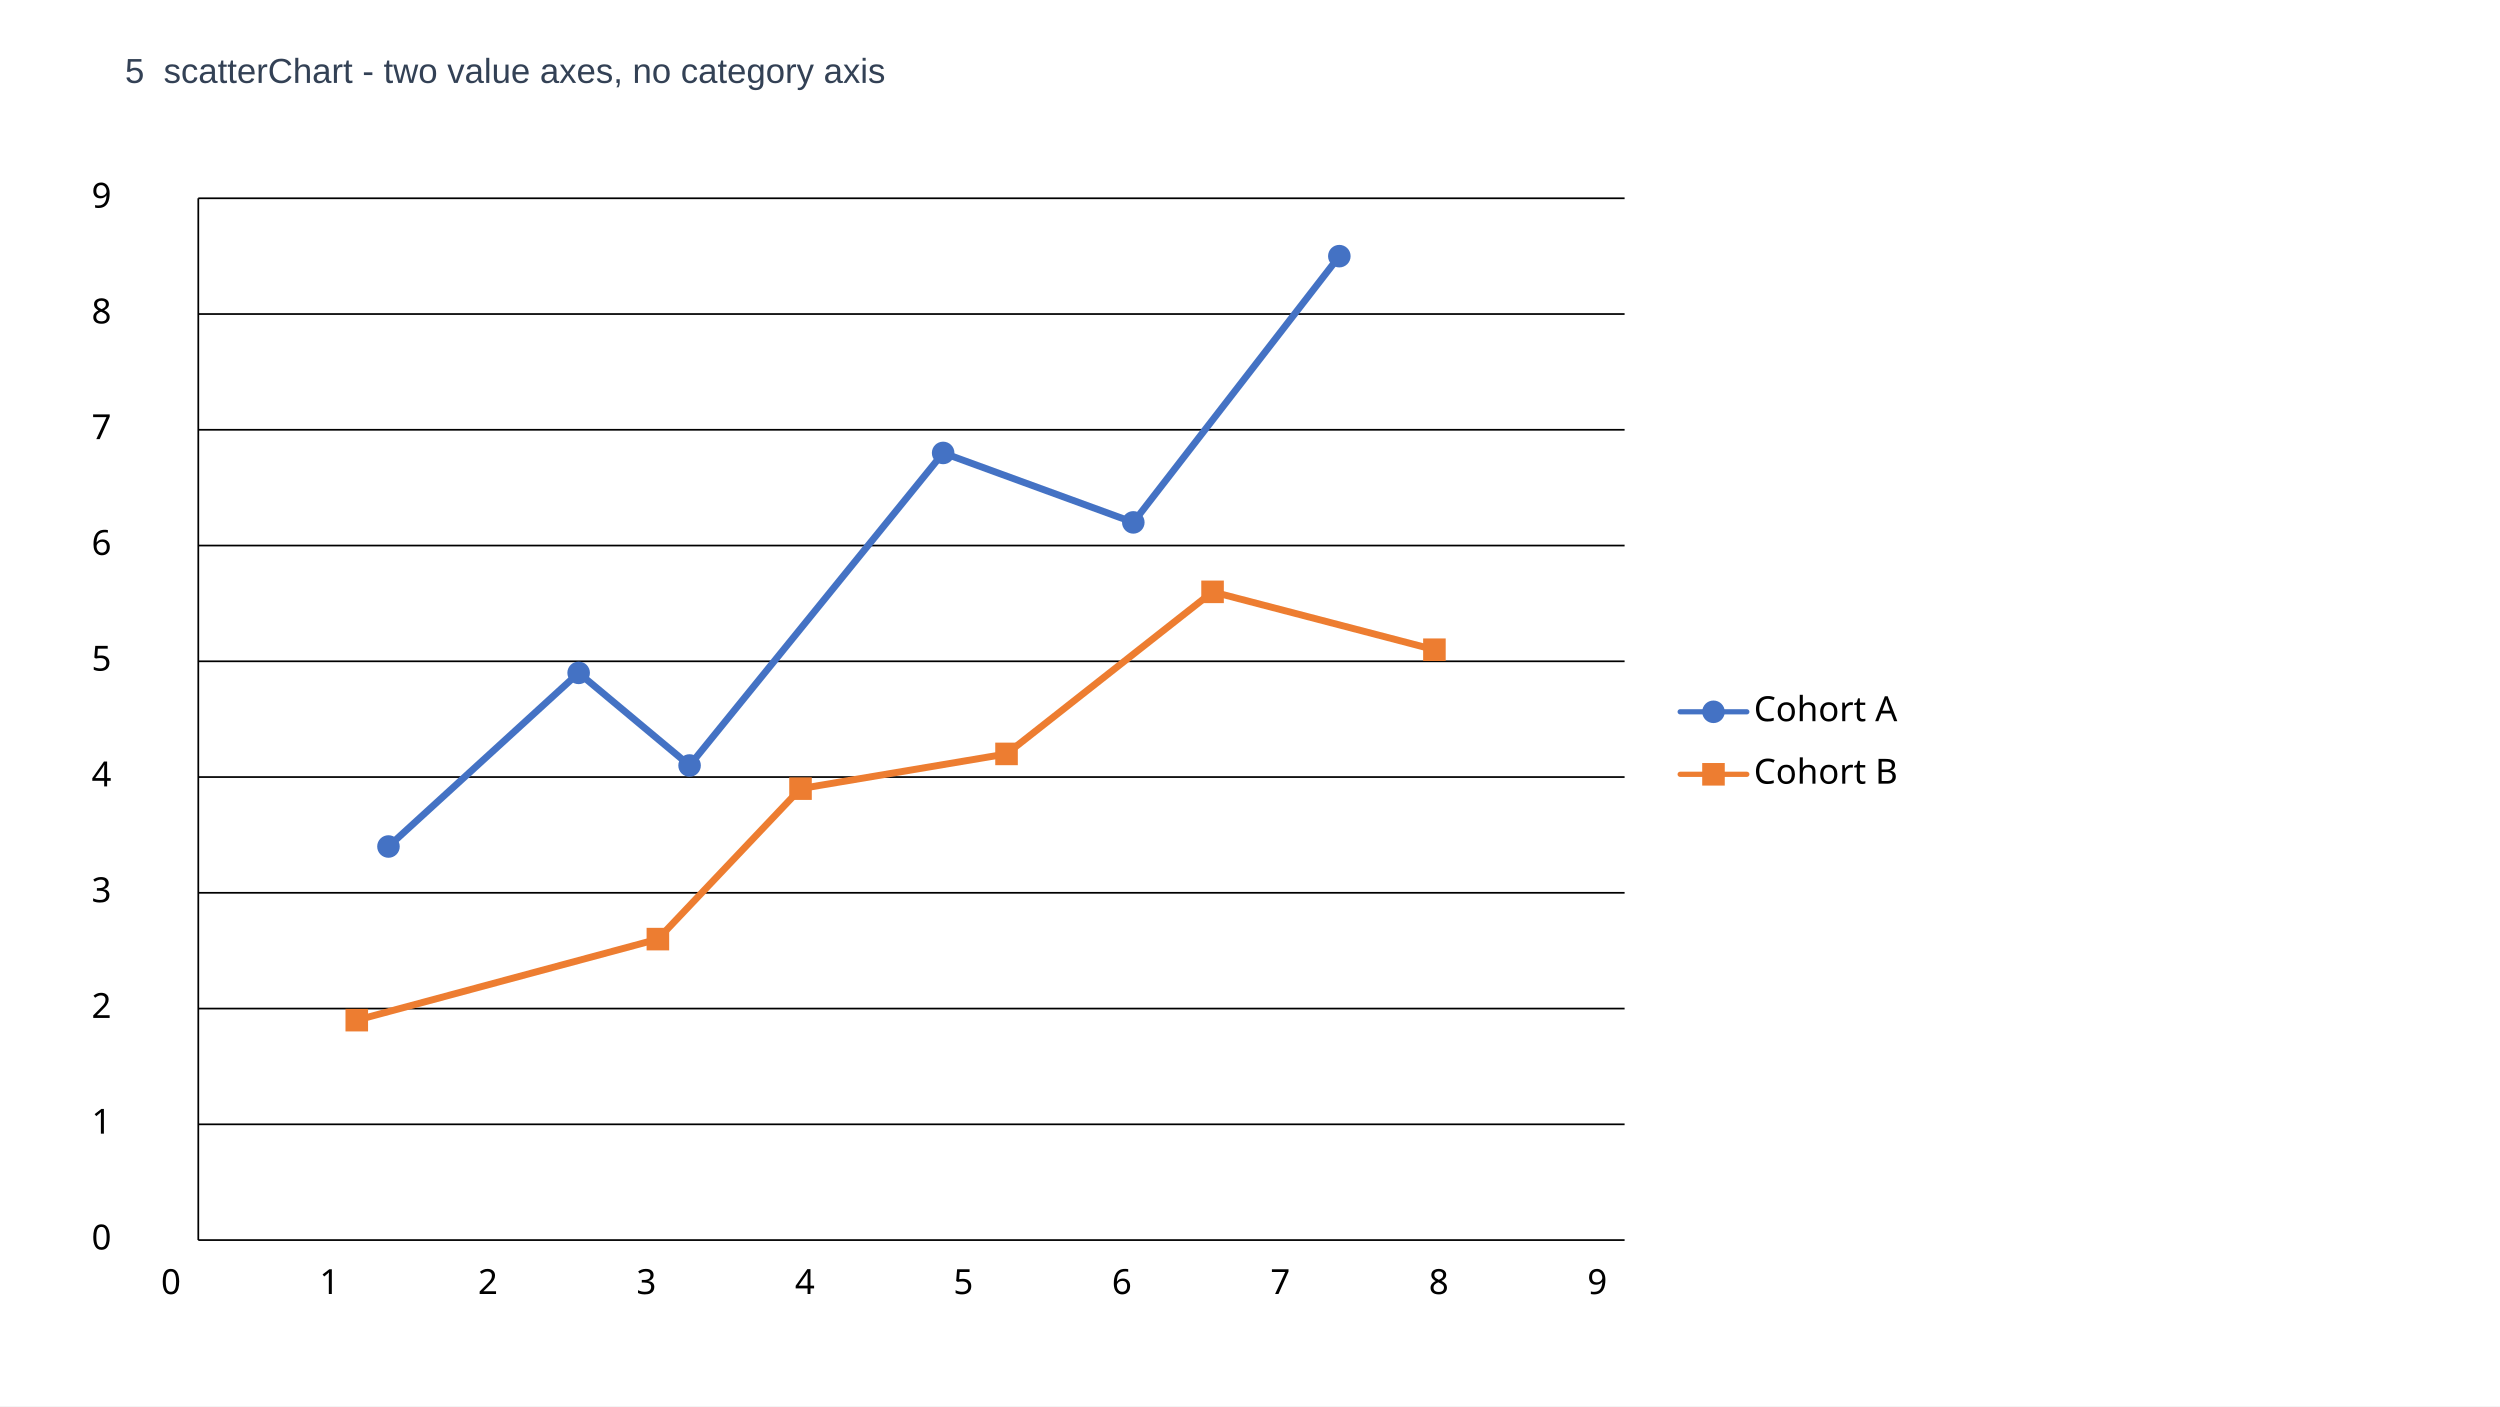
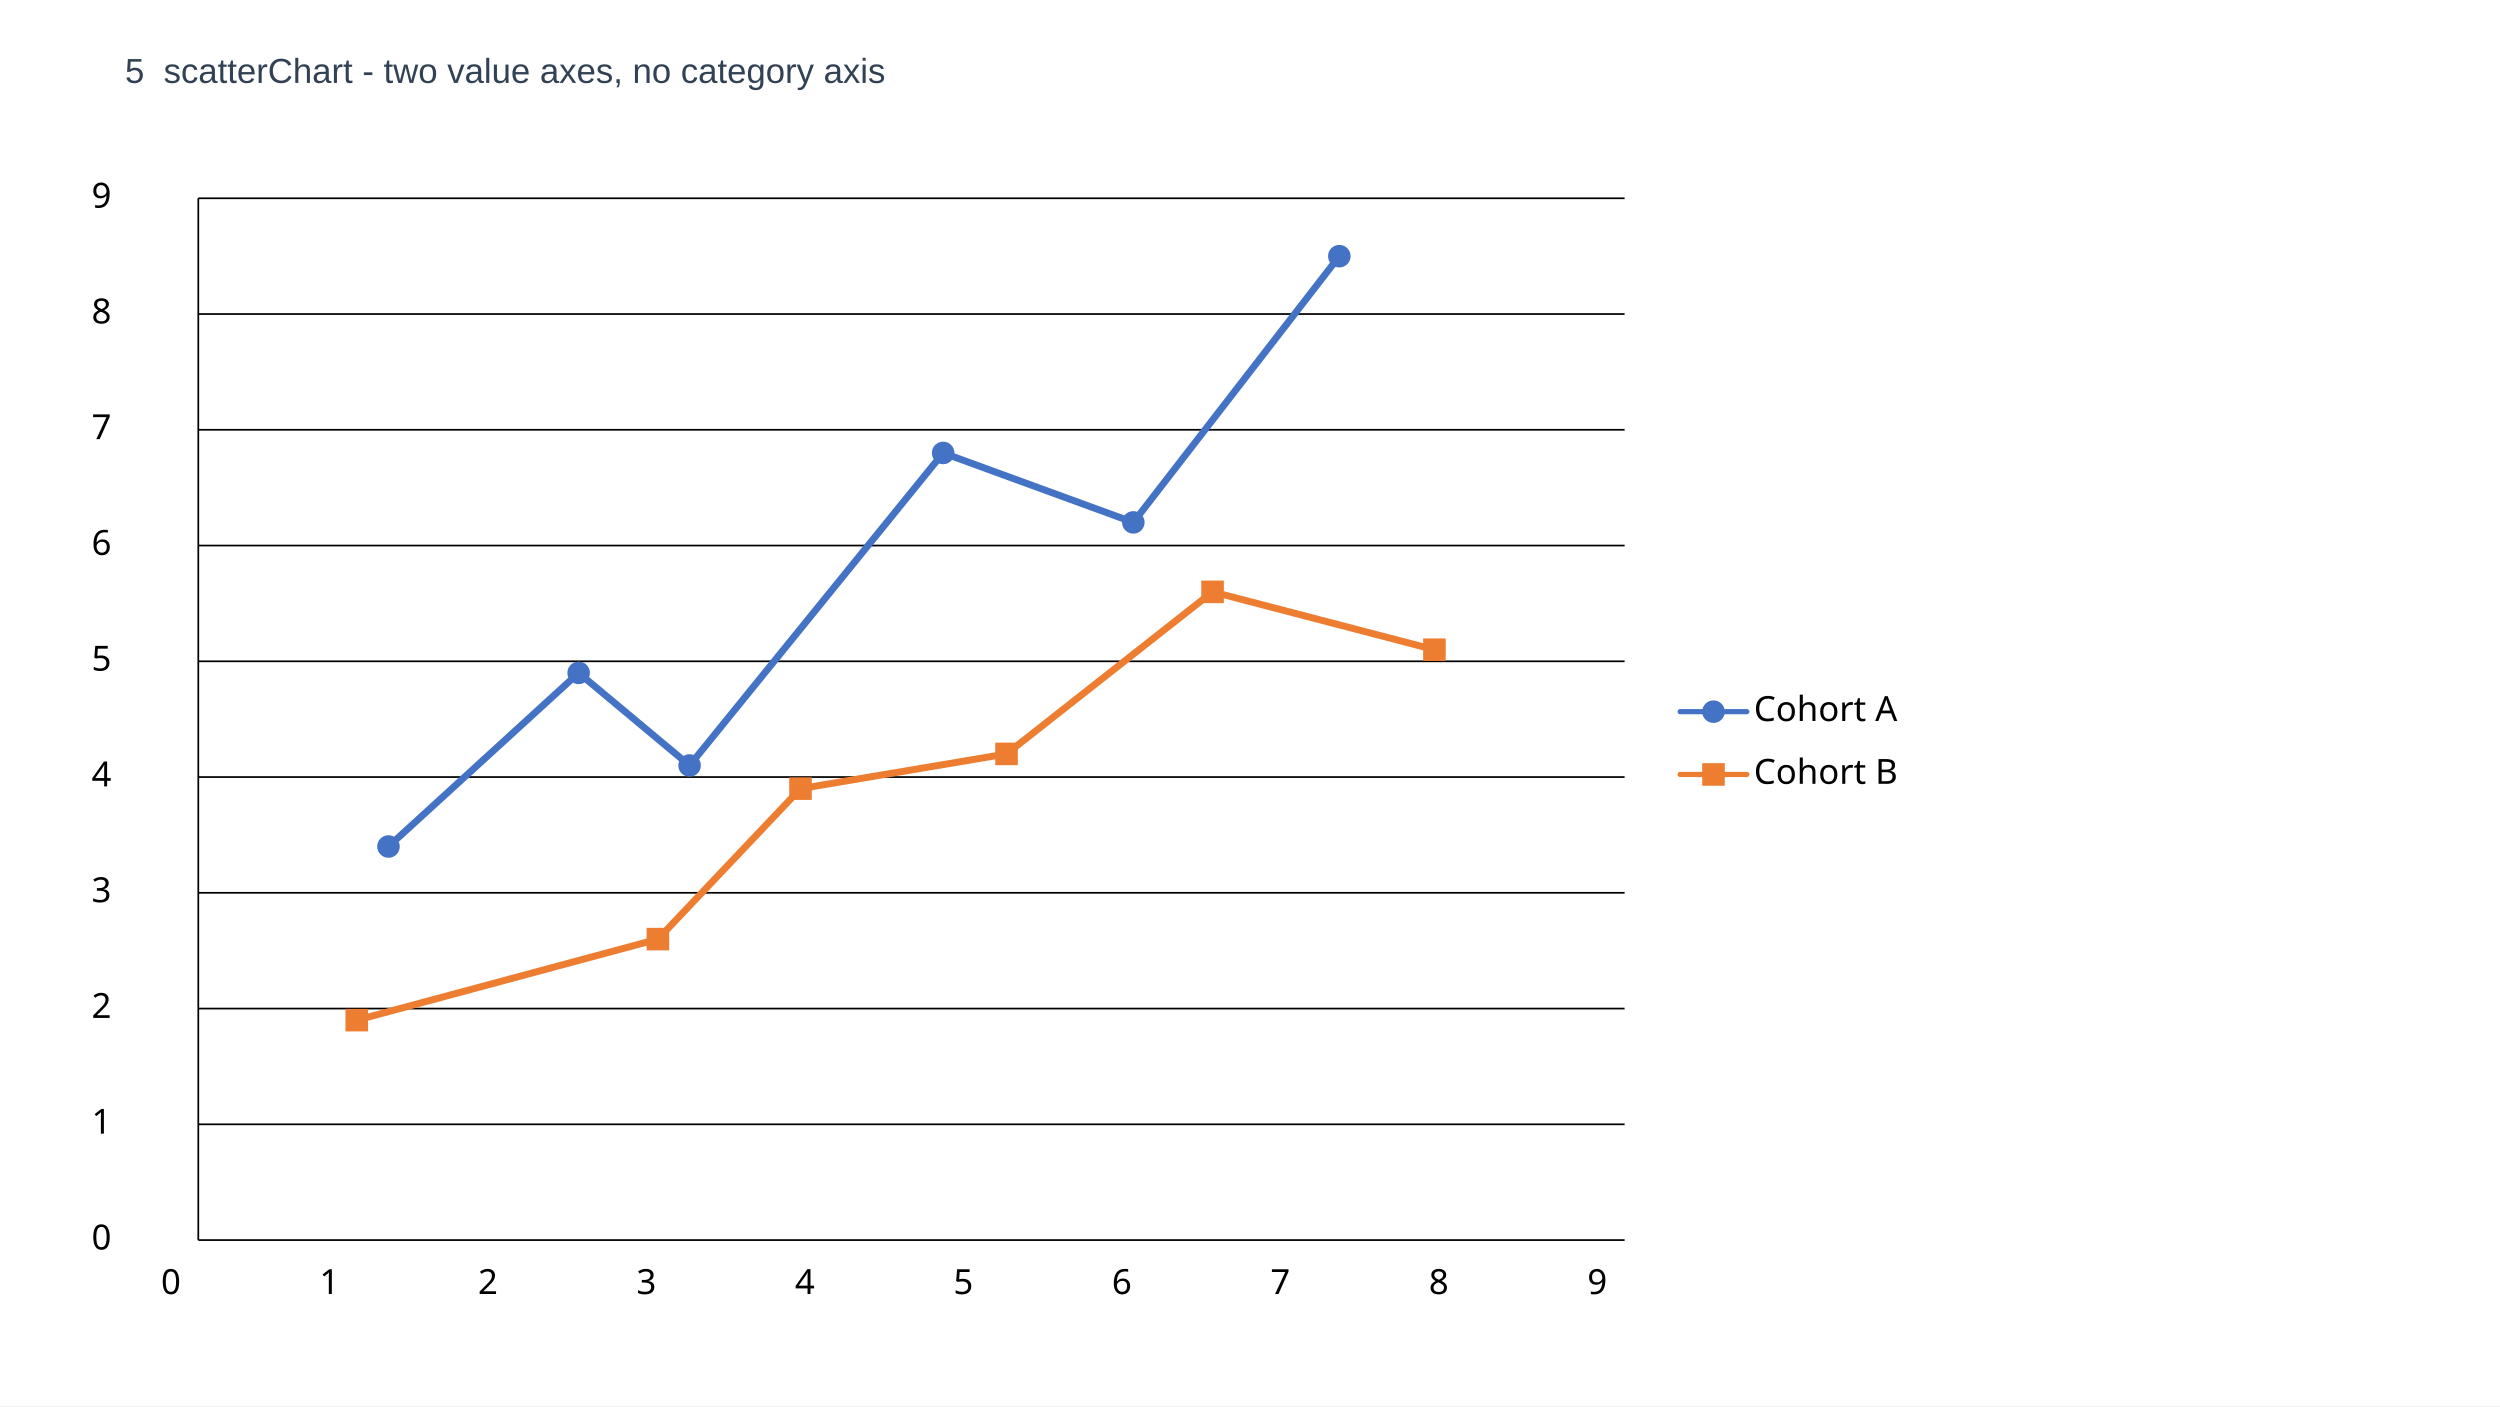
<svg xmlns="http://www.w3.org/2000/svg" viewBox="0 0 960 540" width="960" height="540">
  <rect width="960" height="540" fill="#ffffff" />
  <g role="img" aria-label="Caption" data-pptx-id="260.14" data-pptx-path="0" transform="translate(48, 18.667)">
    <rect fill="none" stroke="none" width="864" height="29.333" />
    <text x="0" y="13.174" xml:space="preserve">
      <tspan x="0" dy="0" text-anchor="start" font-size="13.333" font-family="Arial, Arimo, sans-serif" fill="#334155">5  scatterChart - two value axes, no category axis</tspan>
    </text>
  </g>
  <g role="img" aria-label="scatterChart" data-pptx-id="260.104" data-pptx-path="1" transform="translate(48, 61.333) scale(1, 1) translate(0, 0)">
    <g transform="translate(28.146, 370.407)">
      <line stroke-width="0.667" stroke="#000000" fill="none" x1="0" y1="0" x2="547.7" y2="0" />
    </g>
    <g transform="translate(28.146, 325.957)">
      <line stroke-width="0.667" stroke="#000000" fill="none" x1="0" y1="0" x2="547.7" y2="0" />
    </g>
    <g transform="translate(28.146, 281.506)">
      <line stroke-width="0.667" stroke="#000000" fill="none" x1="0" y1="0" x2="547.7" y2="0" />
    </g>
    <g transform="translate(28.146, 237.056)">
      <line stroke-width="0.667" stroke="#000000" fill="none" x1="0" y1="0" x2="547.7" y2="0" />
    </g>
    <g transform="translate(28.146, 192.606)">
      <line stroke-width="0.667" stroke="#000000" fill="none" x1="0" y1="0" x2="547.7" y2="0" />
    </g>
    <g transform="translate(28.146, 148.156)">
      <line stroke-width="0.667" stroke="#000000" fill="none" x1="0" y1="0" x2="547.7" y2="0" />
    </g>
    <g transform="translate(28.146, 103.705)">
      <line stroke-width="0.667" stroke="#000000" fill="none" x1="0" y1="0" x2="547.7" y2="0" />
    </g>
    <g transform="translate(28.146, 59.255)">
      <line stroke-width="0.667" stroke="#000000" fill="none" x1="0" y1="0" x2="547.7" y2="0" />
    </g>
    <g transform="translate(28.146, 14.805)">
      <line stroke-width="0.667" stroke="#000000" fill="none" x1="0" y1="0" x2="547.7" y2="0" />
    </g>
    <g transform="translate(101.172, 37.03)">
      <path fill="none" stroke-width="2" stroke="#4472c4" stroke-linecap="round" d="M 0 170.022 L 54.77 120.016 L 86.719 146.686 L 159.746 56.674 L 214.516 76.677 L 273.85 0" transform="scale(1.333333, 1.333333)" />
    </g>
    <g transform="translate(97.172, 259.726)">
      <ellipse fill="#4472c4" stroke-width="0.667" stroke="#4472c4" cx="4" cy="4" rx="4" ry="4" />
    </g>
    <g transform="translate(170.199, 193.051)">
      <ellipse fill="#4472c4" stroke-width="0.667" stroke="#4472c4" cx="4" cy="4" rx="4" ry="4" />
    </g>
    <g transform="translate(212.798, 228.611)">
      <ellipse fill="#4472c4" stroke-width="0.667" stroke="#4472c4" cx="4" cy="4" rx="4" ry="4" />
    </g>
    <g transform="translate(310.167, 108.595)">
      <ellipse fill="#4472c4" stroke-width="0.667" stroke="#4472c4" cx="4" cy="4" rx="4" ry="4" />
    </g>
    <g transform="translate(383.193, 135.265)">
      <ellipse fill="#4472c4" stroke-width="0.667" stroke="#4472c4" cx="4" cy="4" rx="4" ry="4" />
    </g>
    <g transform="translate(462.305, 33.03)">
      <ellipse fill="#4472c4" stroke-width="0.667" stroke="#4472c4" cx="4" cy="4" rx="4" ry="4" />
    </g>
    <g transform="translate(89.001, 165.936)">
      <path fill="none" stroke-width="2" stroke="#ed7d31" stroke-linecap="round" d="M 0 123.35 L 86.719 100.013 L 127.797 56.674 L 187.131 46.673 L 246.465 0 L 310.363 16.669" transform="scale(1.333333, 1.333333)" />
    </g>
    <g transform="translate(85.001, 326.402)">
      <rect fill="#ed7d31" stroke-width="0.667" stroke="#ed7d31" width="8" height="8" />
    </g>
    <g transform="translate(200.627, 295.287)">
      <rect fill="#ed7d31" stroke-width="0.667" stroke="#ed7d31" width="8" height="8" />
    </g>
    <g transform="translate(255.397, 237.501)">
      <rect fill="#ed7d31" stroke-width="0.667" stroke="#ed7d31" width="8" height="8" />
    </g>
    <g transform="translate(334.509, 224.166)">
      <rect fill="#ed7d31" stroke-width="0.667" stroke="#ed7d31" width="8" height="8" />
    </g>
    <g transform="translate(413.621, 161.936)">
      <rect fill="#ed7d31" stroke-width="0.667" stroke="#ed7d31" width="8" height="8" />
    </g>
    <g transform="translate(498.819, 184.161)">
      <rect fill="#ed7d31" stroke-width="0.667" stroke="#ed7d31" width="8" height="8" />
    </g>
    <g transform="translate(28.146, 14.805)">
      <line stroke-width="0.667" stroke="#000000" fill="none" x1="0" y1="0" x2="0" y2="400.053" />
    </g>
    <g transform="translate(28.146, 414.857)">
      <line stroke-width="0.667" stroke="#000000" fill="none" x1="0" y1="0" x2="547.7" y2="0" />
    </g>
    <g transform="translate(0, 406.214)">
      <rect fill="none" stroke="none" width="15.789" height="24.414" />
      <text x="0" y="12.243" xml:space="preserve">
        <tspan x="15.789" dy="0" text-anchor="end" font-size="13.333" font-family="Aptos, Carlito, sans-serif" fill="#000000">0</tspan>
      </text>
    </g>
    <g transform="translate(0, 361.764)">
      <rect fill="none" stroke="none" width="15.789" height="24.414" />
      <text x="0" y="12.243" xml:space="preserve">
        <tspan x="15.789" dy="0" text-anchor="end" font-size="13.333" font-family="Aptos, Carlito, sans-serif" fill="#000000">1</tspan>
      </text>
    </g>
    <g transform="translate(0, 317.313)">
      <rect fill="none" stroke="none" width="15.789" height="24.414" />
      <text x="0" y="12.243" xml:space="preserve">
        <tspan x="15.789" dy="0" text-anchor="end" font-size="13.333" font-family="Aptos, Carlito, sans-serif" fill="#000000">2</tspan>
      </text>
    </g>
    <g transform="translate(0, 272.863)">
      <rect fill="none" stroke="none" width="15.789" height="24.414" />
      <text x="0" y="12.243" xml:space="preserve">
        <tspan x="15.789" dy="0" text-anchor="end" font-size="13.333" font-family="Aptos, Carlito, sans-serif" fill="#000000">3</tspan>
      </text>
    </g>
    <g transform="translate(0, 228.413)">
      <rect fill="none" stroke="none" width="15.789" height="24.414" />
      <text x="0" y="12.243" xml:space="preserve">
        <tspan x="15.789" dy="0" text-anchor="end" font-size="13.333" font-family="Aptos, Carlito, sans-serif" fill="#000000">4</tspan>
      </text>
    </g>
    <g transform="translate(0, 183.962)">
      <rect fill="none" stroke="none" width="15.789" height="24.414" />
      <text x="0" y="12.243" xml:space="preserve">
        <tspan x="15.789" dy="0" text-anchor="end" font-size="13.333" font-family="Aptos, Carlito, sans-serif" fill="#000000">5</tspan>
      </text>
    </g>
    <g transform="translate(0, 139.512)">
      <rect fill="none" stroke="none" width="15.789" height="24.414" />
      <text x="0" y="12.243" xml:space="preserve">
        <tspan x="15.789" dy="0" text-anchor="end" font-size="13.333" font-family="Aptos, Carlito, sans-serif" fill="#000000">6</tspan>
      </text>
    </g>
    <g transform="translate(0, 95.062)">
      <rect fill="none" stroke="none" width="15.789" height="24.414" />
      <text x="0" y="12.243" xml:space="preserve">
        <tspan x="15.789" dy="0" text-anchor="end" font-size="13.333" font-family="Aptos, Carlito, sans-serif" fill="#000000">7</tspan>
      </text>
    </g>
    <g transform="translate(0, 50.611)">
      <rect fill="none" stroke="none" width="15.789" height="24.414" />
      <text x="0" y="12.243" xml:space="preserve">
        <tspan x="15.789" dy="0" text-anchor="end" font-size="13.333" font-family="Aptos, Carlito, sans-serif" fill="#000000">8</tspan>
      </text>
    </g>
    <g transform="translate(0, 6.161)">
      <rect fill="none" stroke="none" width="15.789" height="24.414" />
      <text x="0" y="12.243" xml:space="preserve">
        <tspan x="15.789" dy="0" text-anchor="end" font-size="13.333" font-family="Aptos, Carlito, sans-serif" fill="#000000">9</tspan>
      </text>
    </g>
    <g transform="translate(17.918, 423.333)">
      <rect fill="none" stroke="none" width="20.456" height="24.414" />
      <text x="0" y="12.243" xml:space="preserve">
        <tspan x="10.228" dy="0" text-anchor="middle" font-size="13.333" font-family="Aptos, Carlito, sans-serif" fill="#000000">0</tspan>
      </text>
    </g>
    <g transform="translate(78.773, 423.333)">
      <rect fill="none" stroke="none" width="20.456" height="24.414" />
      <text x="0" y="12.243" xml:space="preserve">
        <tspan x="10.228" dy="0" text-anchor="middle" font-size="13.333" font-family="Aptos, Carlito, sans-serif" fill="#000000">1</tspan>
      </text>
    </g>
    <g transform="translate(139.629, 423.333)">
      <rect fill="none" stroke="none" width="20.456" height="24.414" />
      <text x="0" y="12.243" xml:space="preserve">
        <tspan x="10.228" dy="0" text-anchor="middle" font-size="13.333" font-family="Aptos, Carlito, sans-serif" fill="#000000">2</tspan>
      </text>
    </g>
    <g transform="translate(200.484, 423.333)">
      <rect fill="none" stroke="none" width="20.456" height="24.414" />
      <text x="0" y="12.243" xml:space="preserve">
        <tspan x="10.228" dy="0" text-anchor="middle" font-size="13.333" font-family="Aptos, Carlito, sans-serif" fill="#000000">3</tspan>
      </text>
    </g>
    <g transform="translate(261.34, 423.333)">
      <rect fill="none" stroke="none" width="20.456" height="24.414" />
      <text x="0" y="12.243" xml:space="preserve">
        <tspan x="10.228" dy="0" text-anchor="middle" font-size="13.333" font-family="Aptos, Carlito, sans-serif" fill="#000000">4</tspan>
      </text>
    </g>
    <g transform="translate(322.195, 423.333)">
      <rect fill="none" stroke="none" width="20.456" height="24.414" />
      <text x="0" y="12.243" xml:space="preserve">
        <tspan x="10.228" dy="0" text-anchor="middle" font-size="13.333" font-family="Aptos, Carlito, sans-serif" fill="#000000">5</tspan>
      </text>
    </g>
    <g transform="translate(383.051, 423.333)">
      <rect fill="none" stroke="none" width="20.456" height="24.414" />
      <text x="0" y="12.243" xml:space="preserve">
        <tspan x="10.228" dy="0" text-anchor="middle" font-size="13.333" font-family="Aptos, Carlito, sans-serif" fill="#000000">6</tspan>
      </text>
    </g>
    <g transform="translate(443.906, 423.333)">
      <rect fill="none" stroke="none" width="20.456" height="24.414" />
      <text x="0" y="12.243" xml:space="preserve">
        <tspan x="10.228" dy="0" text-anchor="middle" font-size="13.333" font-family="Aptos, Carlito, sans-serif" fill="#000000">7</tspan>
      </text>
    </g>
    <g transform="translate(504.762, 423.333)">
      <rect fill="none" stroke="none" width="20.456" height="24.414" />
      <text x="0" y="12.243" xml:space="preserve">
        <tspan x="10.228" dy="0" text-anchor="middle" font-size="13.333" font-family="Aptos, Carlito, sans-serif" fill="#000000">8</tspan>
      </text>
    </g>
    <g transform="translate(565.617, 423.333)">
      <rect fill="none" stroke="none" width="20.456" height="24.414" />
      <text x="0" y="12.243" xml:space="preserve">
        <tspan x="10.228" dy="0" text-anchor="middle" font-size="13.333" font-family="Aptos, Carlito, sans-serif" fill="#000000">9</tspan>
      </text>
    </g>
-     <g transform="translate(597.179, 212)">
+     <g transform="translate(597.179, 211.943)">
      <line stroke-width="2" stroke="#4472c4" stroke-linecap="round" fill="none" x1="0" y1="0" x2="25.6" y2="0" />
    </g>
-     <g transform="translate(605.979, 208)">
-       <ellipse fill="#4472c4" stroke-width="0.667" stroke="#4472c4" cx="4" cy="4" rx="4" ry="4" />
-     </g>
-     <g transform="translate(625.479, 203.357)">
+     <g transform="translate(605.979, 207.943)">
+       <ellipse fill="#4472c4" stroke-width="0.667" stroke="#4472c4" cx="4" cy="4" rx="4" ry="4" />
+     </g>
+     <g transform="translate(625.479, 203.3)">
      <rect fill="none" stroke="none" width="59.188" height="24.414" />
      <text x="0" y="12.243" xml:space="preserve">
        <tspan x="0" dy="0" text-anchor="start" font-size="13.333" font-family="Aptos, Carlito, sans-serif" fill="#000000">Cohort A</tspan>
      </text>
    </g>
-     <g transform="translate(597.179, 236)">
+     <g transform="translate(597.179, 236.057)">
      <line stroke-width="2" stroke="#ed7d31" stroke-linecap="round" fill="none" x1="0" y1="0" x2="25.6" y2="0" />
    </g>
-     <g transform="translate(605.979, 232)">
-       <rect fill="#ed7d31" stroke-width="0.667" stroke="#ed7d31" width="8" height="8" />
-     </g>
-     <g transform="translate(625.479, 227.357)">
+     <g transform="translate(605.979, 232.057)">
+       <rect fill="#ed7d31" stroke-width="0.667" stroke="#ed7d31" width="8" height="8" />
+     </g>
+     <g transform="translate(625.479, 227.413)">
      <rect fill="none" stroke="none" width="59.188" height="24.414" />
      <text x="0" y="12.243" xml:space="preserve">
        <tspan x="0" dy="0" text-anchor="start" font-size="13.333" font-family="Aptos, Carlito, sans-serif" fill="#000000">Cohort B</tspan>
      </text>
    </g>
  </g>
</svg>
